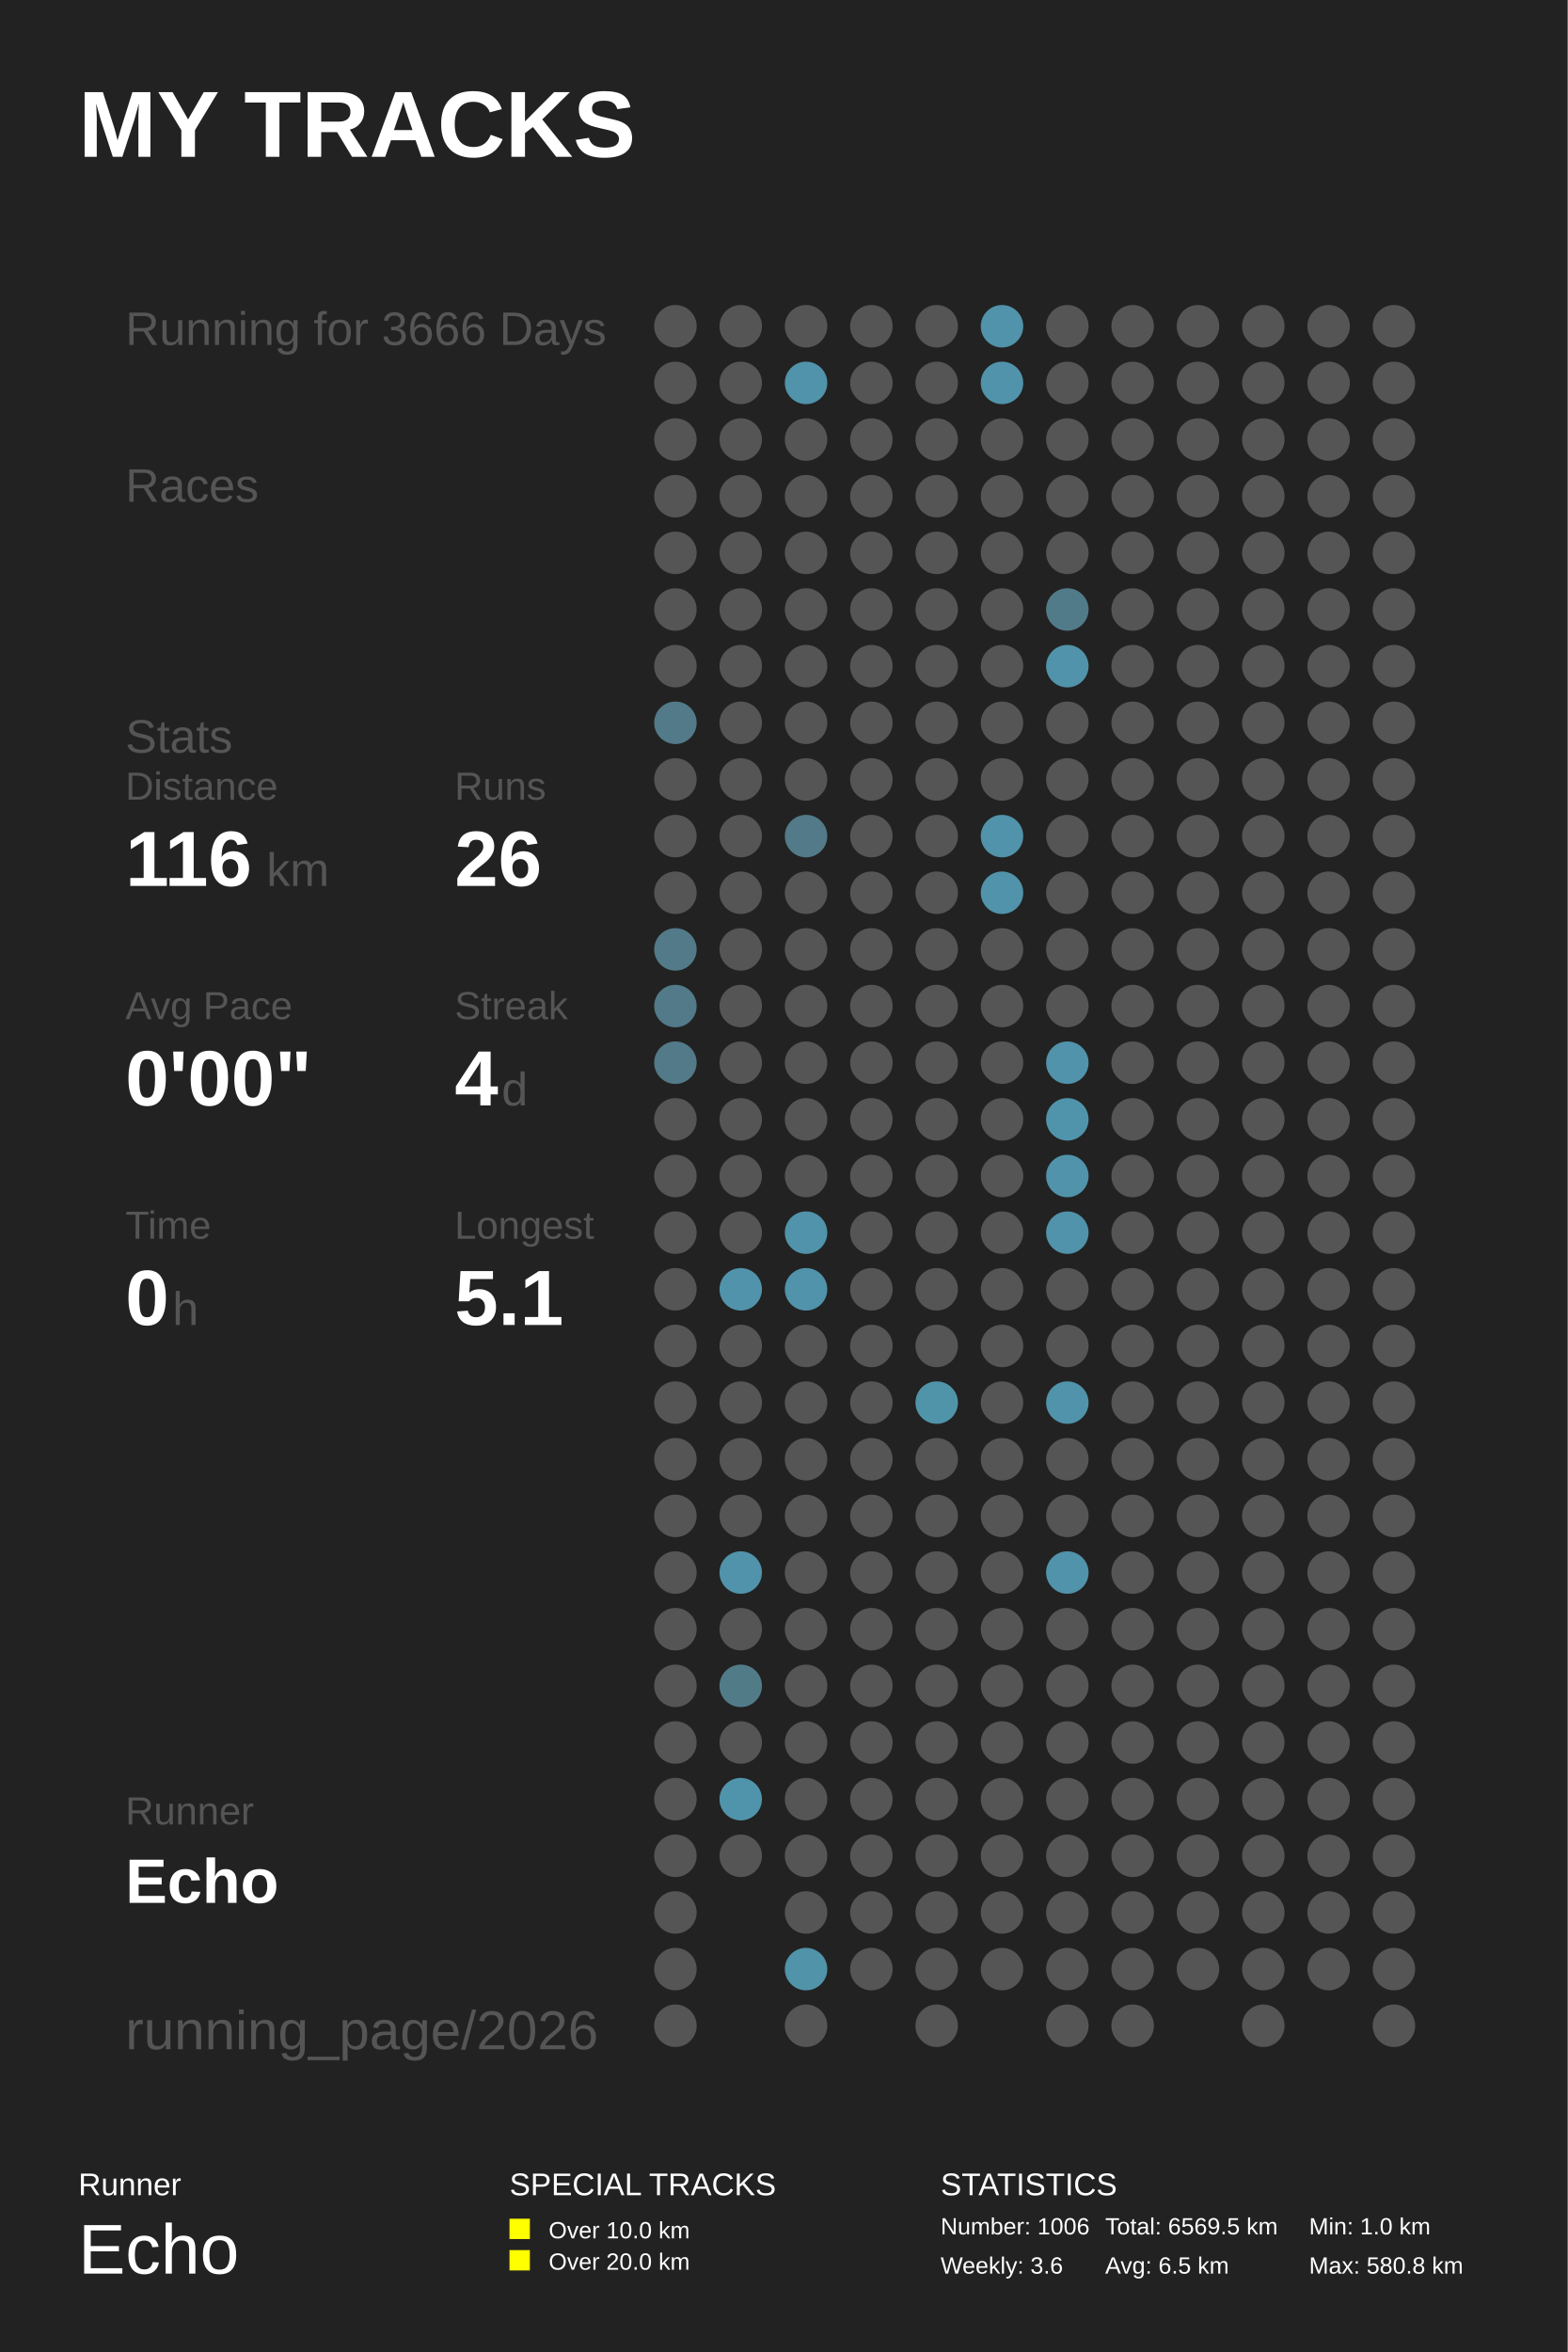
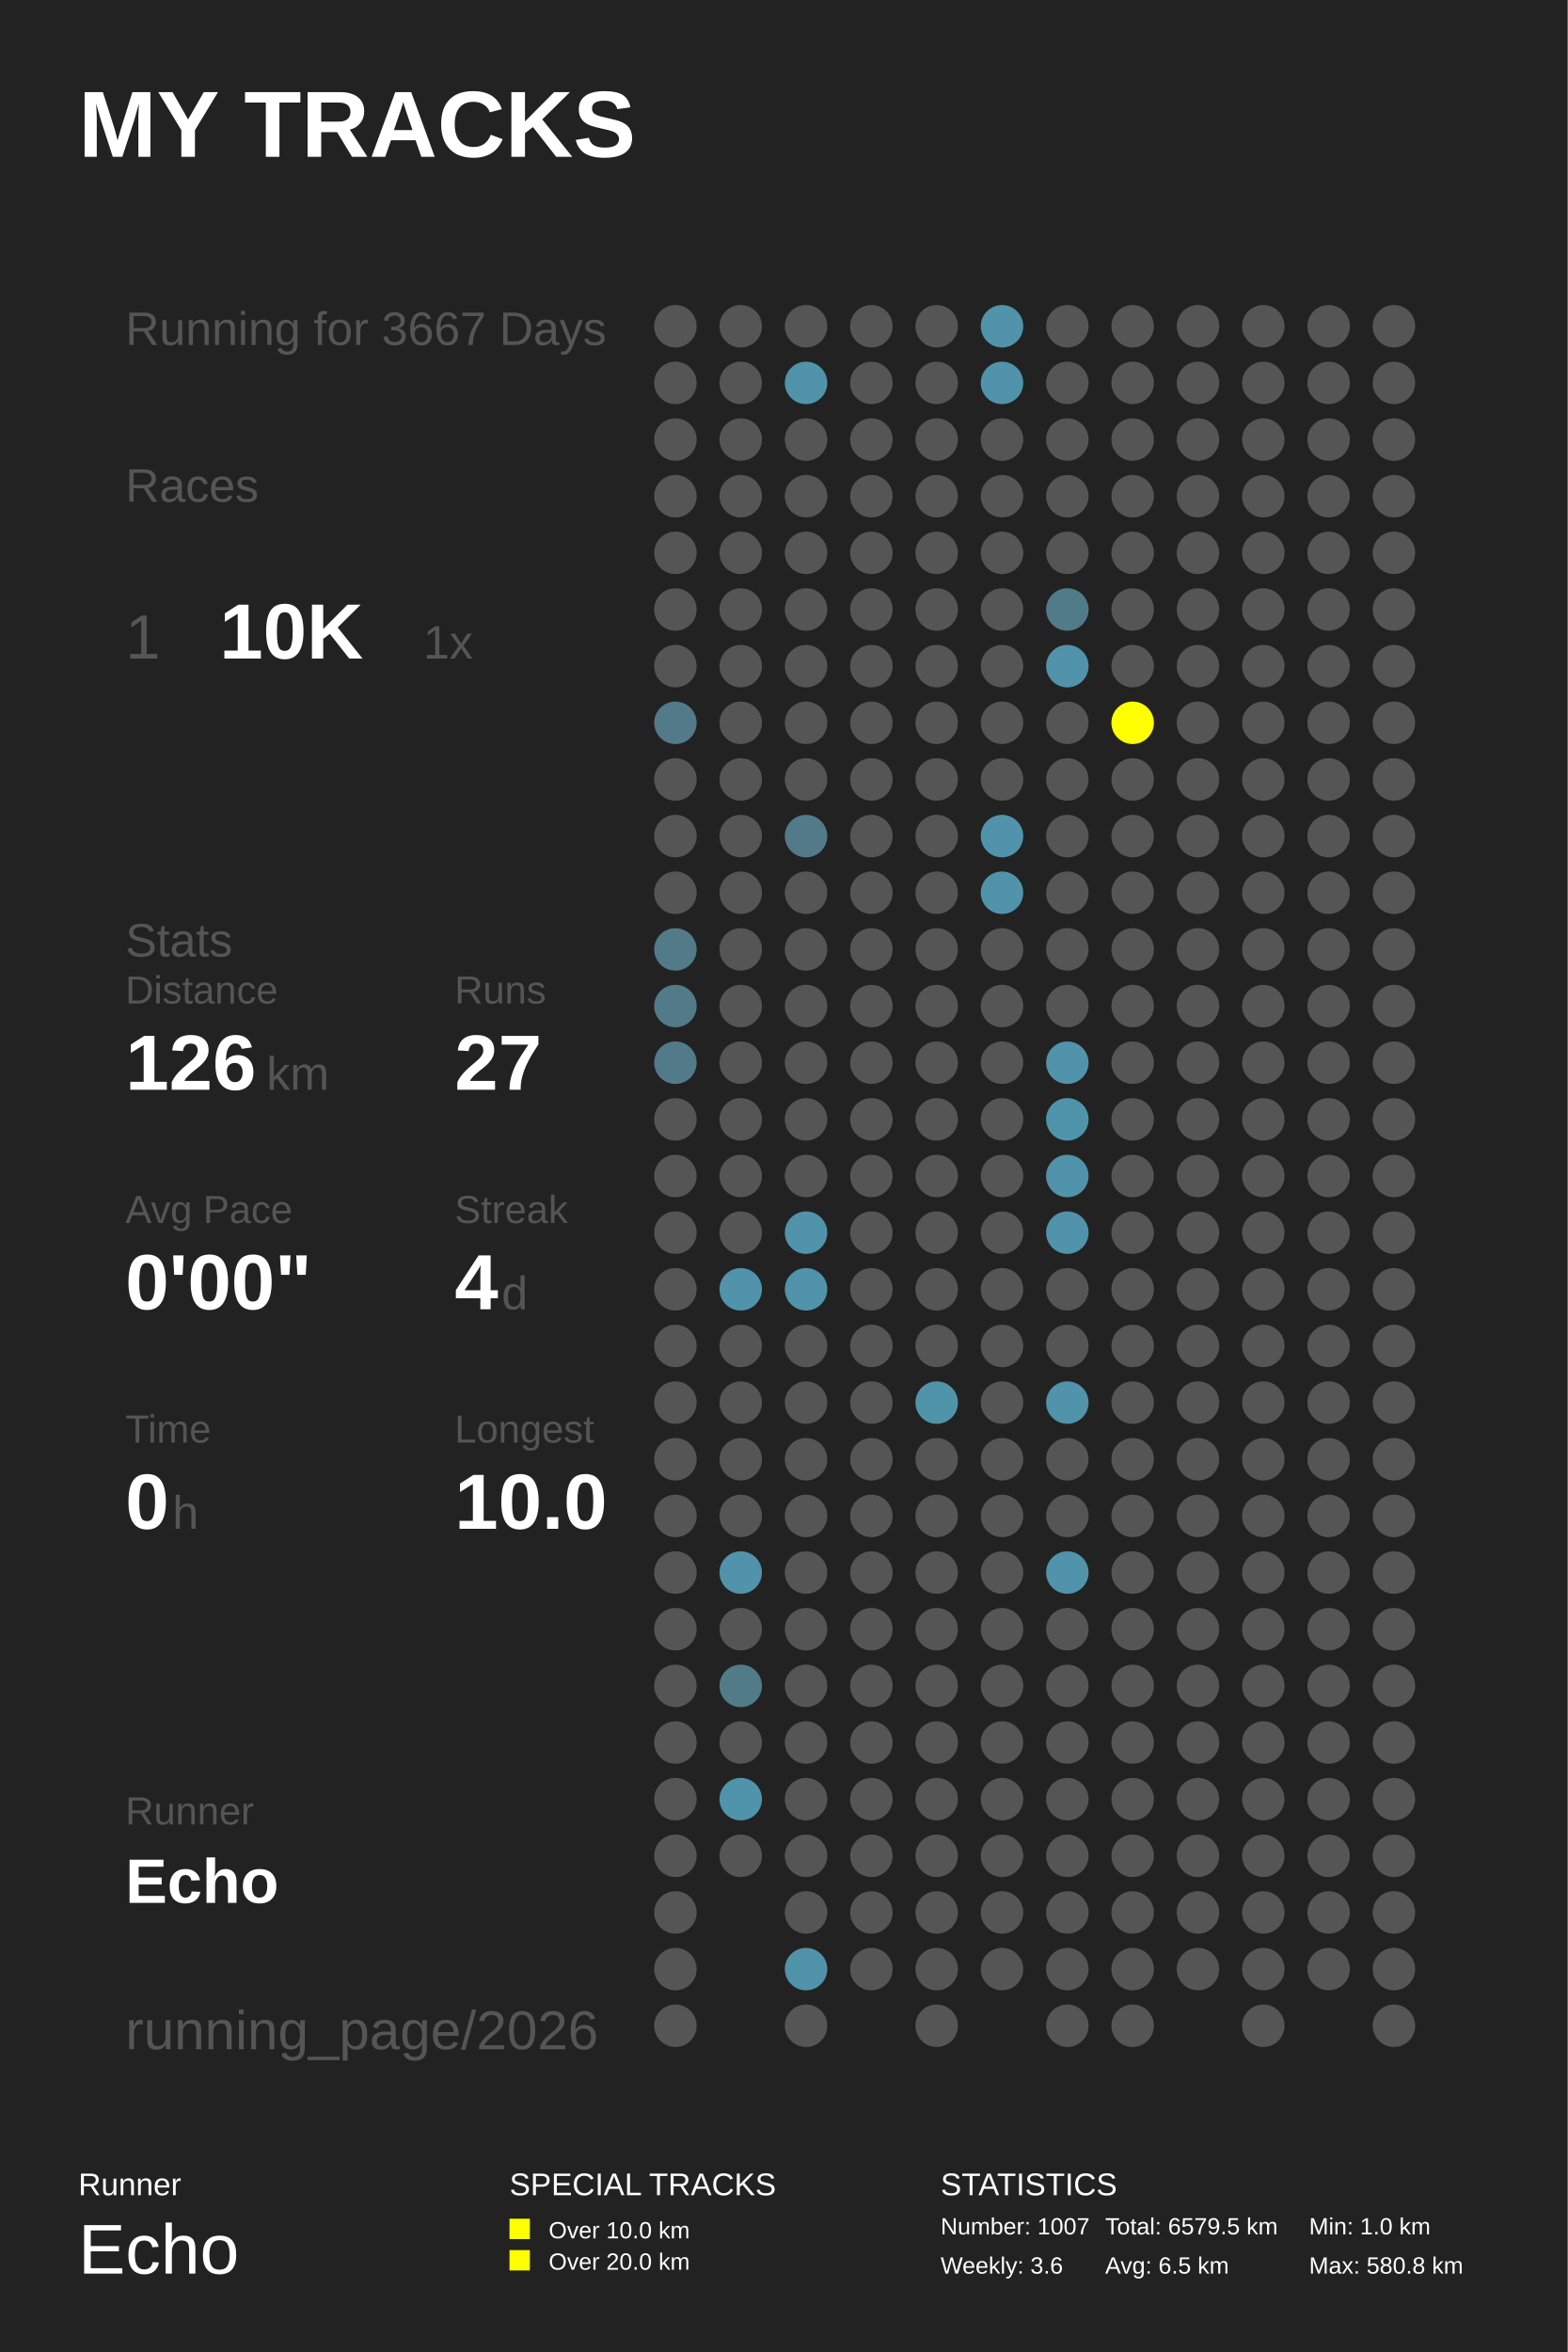
<svg xmlns="http://www.w3.org/2000/svg" baseProfile="full" height="300mm" version="1.1" viewBox="0,0,200,300" width="200mm">
  <defs />
  <rect fill="#222222" height="300" width="200" x="0" y="0" />
  <text fill="#FFFFFF" style="font-size:12px; font-family:Arial; font-weight:bold;" x="10" y="20">MY TRACKS</text>
  <text fill="#FFFFFF" style="font-size:4px; font-family:Arial" x="10" y="280">Runner</text>
  <text fill="#FFFFFF" style="font-size:9px; font-family:Arial" x="10" y="290">Echo</text>
  <text fill="#FFFFFF" style="font-size:4px; font-family:Arial" x="65" y="280">SPECIAL TRACKS</text>
  <rect fill="#FFFF00" height="2.6" width="2.6" x="65" y="283" />
  <text fill="#FFFFFF" style="font-size:3px; font-family:Arial" x="70" y="285.5">Over 10.0 km</text>
  <rect fill="#FFFF00" height="2.6" width="2.6" x="65" y="287" />
  <text fill="#FFFFFF" style="font-size:3px; font-family:Arial" x="70" y="289.5">Over 20.0 km</text>
  <text fill="#FFFFFF" style="font-size:4px; font-family:Arial" x="120" y="280">STATISTICS</text>
-   <text fill="#FFFFFF" style="font-size:3px; font-family:Arial" x="120" y="285">Number: 1006</text>
+   <text fill="#FFFFFF" style="font-size:3px; font-family:Arial" x="120" y="285">Number: 1007</text>
  <text fill="#FFFFFF" style="font-size:3px; font-family:Arial" x="120" y="290">Weekly: 3.6</text>
-   <text fill="#FFFFFF" style="font-size:3px; font-family:Arial" x="141" y="285">Total: 6569.5 km</text>
+   <text fill="#FFFFFF" style="font-size:3px; font-family:Arial" x="141" y="285">Total: 6579.5 km</text>
  <text fill="#FFFFFF" style="font-size:3px; font-family:Arial" x="141" y="290">Avg: 6.5 km</text>
  <text fill="#FFFFFF" style="font-size:3px; font-family:Arial" x="167" y="285">Min: 1.0 km</text>
  <text fill="#FFFFFF" style="font-size:3px; font-family:Arial" x="167" y="290">Max: 580.8 km</text>
-   <text fill="#555555" style="font-size:6px; font-family:Arial;" x="16" y="44">Running for 3666 Days</text>
+   <text fill="#555555" style="font-size:6px; font-family:Arial;" x="16" y="44">Running for 3667 Days</text>
  <text fill="#555555" style="font-size:6px; font-family:Arial;" x="16" y="64">Races</text>
-   <text fill="#555555" style="font-size:6px; font-family:Arial;" x="16" y="96">Stats</text>
-   <text fill="#555555" style="font-size:5px; font-family:Arial;" x="16" y="102">Distance</text>
-   <text fill="#FFFFFF" style="font-size:10px; font-family:Arial; font-weight:bold;" x="16" y="113">116</text>
-   <text fill="#555555" style="font-size:6px; font-family:Arial;" x="34" y="113">km</text>
-   <text fill="#555555" style="font-size:5px; font-family:Arial;" x="58" y="102">Runs</text>
-   <text fill="#FFFFFF" style="font-size:10px; font-family:Arial; font-weight:bold;" x="58" y="113">26</text>
-   <text fill="#555555" style="font-size:5px; font-family:Arial;" x="16" y="130">Avg Pace</text>
-   <text fill="#FFFFFF" style="font-size:10px; font-family:Arial; font-weight:bold;" x="16" y="141">0'00"</text>
-   <text fill="#555555" style="font-size:5px; font-family:Arial;" x="58" y="130">Streak</text>
-   <text fill="#FFFFFF" style="font-size:10px; font-family:Arial; font-weight:bold;" x="58" y="141">4</text>
-   <text fill="#555555" style="font-size:6px; font-family:Arial;" x="64" y="141">d</text>
-   <text fill="#555555" style="font-size:5px; font-family:Arial;" x="16" y="158">Time</text>
-   <text fill="#FFFFFF" style="font-size:10px; font-family:Arial; font-weight:bold;" x="16" y="169">0</text>
-   <text fill="#555555" style="font-size:6px; font-family:Arial;" x="22" y="169">h</text>
-   <text fill="#555555" style="font-size:5px; font-family:Arial;" x="58" y="158">Longest</text>
-   <text fill="#FFFFFF" style="font-size:10px; font-family:Arial; font-weight:bold;" x="58" y="169">5.1</text>
+   <text fill="#555555" style="font-size:8px; font-family:Arial;" x="16" y="84">1</text>
+   <text fill="#FFFFFF" style="font-size:10px; font-family:Arial; font-weight:bold;" x="28" y="84">10K</text>
+   <text fill="#555555" style="font-size:6px; font-family:Arial;" x="54" y="84">1x</text>
+   <text fill="#555555" style="font-size:6px; font-family:Arial;" x="16" y="122">Stats</text>
+   <text fill="#555555" style="font-size:5px; font-family:Arial;" x="16" y="128">Distance</text>
+   <text fill="#FFFFFF" style="font-size:10px; font-family:Arial; font-weight:bold;" x="16" y="139">126</text>
+   <text fill="#555555" style="font-size:6px; font-family:Arial;" x="34" y="139">km</text>
+   <text fill="#555555" style="font-size:5px; font-family:Arial;" x="58" y="128">Runs</text>
+   <text fill="#FFFFFF" style="font-size:10px; font-family:Arial; font-weight:bold;" x="58" y="139">27</text>
+   <text fill="#555555" style="font-size:5px; font-family:Arial;" x="16" y="156">Avg Pace</text>
+   <text fill="#FFFFFF" style="font-size:10px; font-family:Arial; font-weight:bold;" x="16" y="167">0'00"</text>
+   <text fill="#555555" style="font-size:5px; font-family:Arial;" x="58" y="156">Streak</text>
+   <text fill="#FFFFFF" style="font-size:10px; font-family:Arial; font-weight:bold;" x="58" y="167">4</text>
+   <text fill="#555555" style="font-size:6px; font-family:Arial;" x="64" y="167">d</text>
+   <text fill="#555555" style="font-size:5px; font-family:Arial;" x="16" y="184">Time</text>
+   <text fill="#FFFFFF" style="font-size:10px; font-family:Arial; font-weight:bold;" x="16" y="195">0</text>
+   <text fill="#555555" style="font-size:6px; font-family:Arial;" x="22" y="195">h</text>
+   <text fill="#555555" style="font-size:5px; font-family:Arial;" x="58" y="184">Longest</text>
+   <text fill="#FFFFFF" style="font-size:10px; font-family:Arial; font-weight:bold;" x="58" y="195">10.0</text>
  <text fill="#555555" style="font-size:5px; font-family:Arial;" x="16" y="232.71">Runner</text>
  <text fill="#FFFFFF" style="font-size:8px; font-family:Arial; font-weight:bold;" x="16" y="242.71">Echo</text>
  <text fill="#555555" style="font-size:7px; font-family:Arial;" x="16" y="261.387">running_page/2026</text>
  <circle cx="86.167" cy="41.613" fill="#555555" r="2.71" />
  <circle cx="86.167" cy="48.839" fill="#555555" r="2.71" />
  <circle cx="86.167" cy="56.065" fill="#555555" r="2.71" />
  <circle cx="86.167" cy="63.29" fill="#555555" r="2.71" />
  <circle cx="86.167" cy="70.516" fill="#555555" r="2.71" />
  <circle cx="86.167" cy="77.742" fill="#555555" r="2.71" />
  <circle cx="86.167" cy="84.968" fill="#555555" r="2.71" />
  <circle cx="86.167" cy="92.194" fill="#527a88" r="2.71" />
  <circle cx="86.167" cy="99.419" fill="#555555" r="2.71" />
  <circle cx="86.167" cy="106.645" fill="#555555" r="2.71" />
  <circle cx="86.167" cy="113.871" fill="#555555" r="2.71" />
  <circle cx="86.167" cy="121.097" fill="#527a88" r="2.71" />
  <circle cx="86.167" cy="128.323" fill="#527a88" r="2.71" />
  <circle cx="86.167" cy="135.548" fill="#527a88" r="2.71" />
  <circle cx="86.167" cy="142.774" fill="#555555" r="2.71" />
  <circle cx="86.167" cy="150.0" fill="#555555" r="2.71" />
  <circle cx="86.167" cy="157.226" fill="#555555" r="2.71" />
  <circle cx="86.167" cy="164.452" fill="#555555" r="2.71" />
  <circle cx="86.167" cy="171.677" fill="#555555" r="2.71" />
  <circle cx="86.167" cy="178.903" fill="#555555" r="2.71" />
  <circle cx="86.167" cy="186.129" fill="#555555" r="2.71" />
  <circle cx="86.167" cy="193.355" fill="#555555" r="2.71" />
  <circle cx="86.167" cy="200.581" fill="#555555" r="2.71" />
  <circle cx="86.167" cy="207.806" fill="#555555" r="2.71" />
  <circle cx="86.167" cy="215.032" fill="#555555" r="2.71" />
  <circle cx="86.167" cy="222.258" fill="#555555" r="2.71" />
  <circle cx="86.167" cy="229.484" fill="#555555" r="2.71" />
  <circle cx="86.167" cy="236.71" fill="#555555" r="2.71" />
  <circle cx="86.167" cy="243.935" fill="#555555" r="2.71" />
  <circle cx="86.167" cy="251.161" fill="#555555" r="2.71" />
  <circle cx="86.167" cy="258.387" fill="#555555" r="2.71" />
  <circle cx="94.5" cy="41.613" fill="#555555" r="2.71" />
  <circle cx="94.5" cy="48.839" fill="#555555" r="2.71" />
  <circle cx="94.5" cy="56.065" fill="#555555" r="2.71" />
  <circle cx="94.5" cy="63.29" fill="#555555" r="2.71" />
  <circle cx="94.5" cy="70.516" fill="#555555" r="2.71" />
  <circle cx="94.5" cy="77.742" fill="#555555" r="2.71" />
  <circle cx="94.5" cy="84.968" fill="#555555" r="2.71" />
  <circle cx="94.5" cy="92.194" fill="#555555" r="2.71" />
  <circle cx="94.5" cy="99.419" fill="#555555" r="2.71" />
  <circle cx="94.5" cy="106.645" fill="#555555" r="2.71" />
  <circle cx="94.5" cy="113.871" fill="#555555" r="2.71" />
  <circle cx="94.5" cy="121.097" fill="#555555" r="2.71" />
  <circle cx="94.5" cy="128.323" fill="#555555" r="2.71" />
  <circle cx="94.5" cy="135.548" fill="#555555" r="2.71" />
  <circle cx="94.5" cy="142.774" fill="#555555" r="2.71" />
  <circle cx="94.5" cy="150.0" fill="#555555" r="2.71" />
  <circle cx="94.5" cy="157.226" fill="#555555" r="2.71" />
  <circle cx="94.5" cy="164.452" fill="#5093aa" r="2.71" />
  <circle cx="94.5" cy="171.677" fill="#555555" r="2.71" />
  <circle cx="94.5" cy="178.903" fill="#555555" r="2.71" />
  <circle cx="94.5" cy="186.129" fill="#555555" r="2.71" />
  <circle cx="94.5" cy="193.355" fill="#555555" r="2.71" />
  <circle cx="94.5" cy="200.581" fill="#5093aa" r="2.71" />
  <circle cx="94.5" cy="207.806" fill="#555555" r="2.71" />
  <circle cx="94.5" cy="215.032" fill="#527b88" r="2.71" />
  <circle cx="94.5" cy="222.258" fill="#555555" r="2.71" />
  <circle cx="94.5" cy="229.484" fill="#5094ab" r="2.71" />
  <circle cx="94.5" cy="236.71" fill="#555555" r="2.71" />
  <circle cx="102.833" cy="41.613" fill="#555555" r="2.71" />
  <circle cx="102.833" cy="48.839" fill="#5093aa" r="2.71" />
  <circle cx="102.833" cy="56.065" fill="#555555" r="2.71" />
  <circle cx="102.833" cy="63.29" fill="#555555" r="2.71" />
  <circle cx="102.833" cy="70.516" fill="#555555" r="2.71" />
  <circle cx="102.833" cy="77.742" fill="#555555" r="2.71" />
  <circle cx="102.833" cy="84.968" fill="#555555" r="2.71" />
  <circle cx="102.833" cy="92.194" fill="#555555" r="2.71" />
  <circle cx="102.833" cy="99.419" fill="#555555" r="2.71" />
  <circle cx="102.833" cy="106.645" fill="#527a88" r="2.71" />
  <circle cx="102.833" cy="113.871" fill="#555555" r="2.71" />
  <circle cx="102.833" cy="121.097" fill="#555555" r="2.71" />
  <circle cx="102.833" cy="128.323" fill="#555555" r="2.71" />
  <circle cx="102.833" cy="135.548" fill="#555555" r="2.71" />
  <circle cx="102.833" cy="142.774" fill="#555555" r="2.71" />
  <circle cx="102.833" cy="150.0" fill="#555555" r="2.71" />
  <circle cx="102.833" cy="157.226" fill="#5093aa" r="2.71" />
  <circle cx="102.833" cy="164.452" fill="#5093aa" r="2.71" />
  <circle cx="102.833" cy="171.677" fill="#555555" r="2.71" />
  <circle cx="102.833" cy="178.903" fill="#555555" r="2.71" />
  <circle cx="102.833" cy="186.129" fill="#555555" r="2.71" />
  <circle cx="102.833" cy="193.355" fill="#555555" r="2.71" />
  <circle cx="102.833" cy="200.581" fill="#555555" r="2.71" />
  <circle cx="102.833" cy="207.806" fill="#555555" r="2.71" />
  <circle cx="102.833" cy="215.032" fill="#555555" r="2.71" />
  <circle cx="102.833" cy="222.258" fill="#555555" r="2.71" />
  <circle cx="102.833" cy="229.484" fill="#555555" r="2.71" />
  <circle cx="102.833" cy="236.71" fill="#555555" r="2.71" />
  <circle cx="102.833" cy="243.935" fill="#555555" r="2.71" />
  <circle cx="102.833" cy="251.161" fill="#5193a9" r="2.71" />
  <circle cx="102.833" cy="258.387" fill="#555555" r="2.71" />
  <circle cx="111.167" cy="41.613" fill="#555555" r="2.71" />
  <circle cx="111.167" cy="48.839" fill="#555555" r="2.71" />
  <circle cx="111.167" cy="56.065" fill="#555555" r="2.71" />
  <circle cx="111.167" cy="63.29" fill="#555555" r="2.71" />
  <circle cx="111.167" cy="70.516" fill="#555555" r="2.71" />
  <circle cx="111.167" cy="77.742" fill="#555555" r="2.71" />
  <circle cx="111.167" cy="84.968" fill="#555555" r="2.71" />
  <circle cx="111.167" cy="92.194" fill="#555555" r="2.71" />
  <circle cx="111.167" cy="99.419" fill="#555555" r="2.71" />
  <circle cx="111.167" cy="106.645" fill="#555555" r="2.71" />
  <circle cx="111.167" cy="113.871" fill="#555555" r="2.71" />
  <circle cx="111.167" cy="121.097" fill="#555555" r="2.71" />
  <circle cx="111.167" cy="128.323" fill="#555555" r="2.71" />
  <circle cx="111.167" cy="135.548" fill="#555555" r="2.71" />
  <circle cx="111.167" cy="142.774" fill="#555555" r="2.71" />
  <circle cx="111.167" cy="150.0" fill="#555555" r="2.71" />
  <circle cx="111.167" cy="157.226" fill="#555555" r="2.71" />
  <circle cx="111.167" cy="164.452" fill="#555555" r="2.71" />
  <circle cx="111.167" cy="171.677" fill="#555555" r="2.71" />
  <circle cx="111.167" cy="178.903" fill="#555555" r="2.71" />
  <circle cx="111.167" cy="186.129" fill="#555555" r="2.71" />
  <circle cx="111.167" cy="193.355" fill="#555555" r="2.71" />
  <circle cx="111.167" cy="200.581" fill="#555555" r="2.71" />
  <circle cx="111.167" cy="207.806" fill="#555555" r="2.71" />
  <circle cx="111.167" cy="215.032" fill="#555555" r="2.71" />
  <circle cx="111.167" cy="222.258" fill="#555555" r="2.71" />
  <circle cx="111.167" cy="229.484" fill="#555555" r="2.71" />
  <circle cx="111.167" cy="236.71" fill="#555555" r="2.71" />
  <circle cx="111.167" cy="243.935" fill="#555555" r="2.71" />
  <circle cx="111.167" cy="251.161" fill="#555555" r="2.71" />
  <circle cx="119.5" cy="41.613" fill="#555555" r="2.71" />
  <circle cx="119.5" cy="48.839" fill="#555555" r="2.71" />
  <circle cx="119.5" cy="56.065" fill="#555555" r="2.71" />
  <circle cx="119.5" cy="63.29" fill="#555555" r="2.71" />
  <circle cx="119.5" cy="70.516" fill="#555555" r="2.71" />
  <circle cx="119.5" cy="77.742" fill="#555555" r="2.71" />
  <circle cx="119.5" cy="84.968" fill="#555555" r="2.71" />
  <circle cx="119.5" cy="92.194" fill="#555555" r="2.71" />
  <circle cx="119.5" cy="99.419" fill="#555555" r="2.71" />
  <circle cx="119.5" cy="106.645" fill="#555555" r="2.71" />
  <circle cx="119.5" cy="113.871" fill="#555555" r="2.71" />
  <circle cx="119.5" cy="121.097" fill="#555555" r="2.71" />
  <circle cx="119.5" cy="128.323" fill="#555555" r="2.71" />
  <circle cx="119.5" cy="135.548" fill="#555555" r="2.71" />
  <circle cx="119.5" cy="142.774" fill="#555555" r="2.71" />
  <circle cx="119.5" cy="150.0" fill="#555555" r="2.71" />
  <circle cx="119.5" cy="157.226" fill="#555555" r="2.71" />
  <circle cx="119.5" cy="164.452" fill="#555555" r="2.71" />
  <circle cx="119.5" cy="171.677" fill="#555555" r="2.71" />
  <circle cx="119.5" cy="178.903" fill="#5094aa" r="2.71" />
  <circle cx="119.5" cy="186.129" fill="#555555" r="2.71" />
  <circle cx="119.5" cy="193.355" fill="#555555" r="2.71" />
  <circle cx="119.5" cy="200.581" fill="#555555" r="2.71" />
  <circle cx="119.5" cy="207.806" fill="#555555" r="2.71" />
  <circle cx="119.5" cy="215.032" fill="#555555" r="2.71" />
  <circle cx="119.5" cy="222.258" fill="#555555" r="2.71" />
  <circle cx="119.5" cy="229.484" fill="#555555" r="2.71" />
  <circle cx="119.5" cy="236.71" fill="#555555" r="2.71" />
  <circle cx="119.5" cy="243.935" fill="#555555" r="2.71" />
  <circle cx="119.5" cy="251.161" fill="#555555" r="2.71" />
  <circle cx="119.5" cy="258.387" fill="#555555" r="2.71" />
  <circle cx="127.833" cy="41.613" fill="#5093aa" r="2.71" />
  <circle cx="127.833" cy="48.839" fill="#5093aa" r="2.71" />
  <circle cx="127.833" cy="56.065" fill="#555555" r="2.71" />
  <circle cx="127.833" cy="63.29" fill="#555555" r="2.71" />
  <circle cx="127.833" cy="70.516" fill="#555555" r="2.71" />
  <circle cx="127.833" cy="77.742" fill="#555555" r="2.71" />
  <circle cx="127.833" cy="84.968" fill="#555555" r="2.71" />
  <circle cx="127.833" cy="92.194" fill="#555555" r="2.71" />
  <circle cx="127.833" cy="99.419" fill="#555555" r="2.71" />
  <circle cx="127.833" cy="106.645" fill="#5093aa" r="2.71" />
  <circle cx="127.833" cy="113.871" fill="#5093aa" r="2.71" />
  <circle cx="127.833" cy="121.097" fill="#555555" r="2.71" />
  <circle cx="127.833" cy="128.323" fill="#555555" r="2.71" />
  <circle cx="127.833" cy="135.548" fill="#555555" r="2.71" />
  <circle cx="127.833" cy="142.774" fill="#555555" r="2.71" />
  <circle cx="127.833" cy="150.0" fill="#555555" r="2.71" />
  <circle cx="127.833" cy="157.226" fill="#555555" r="2.71" />
  <circle cx="127.833" cy="164.452" fill="#555555" r="2.71" />
  <circle cx="127.833" cy="171.677" fill="#555555" r="2.71" />
  <circle cx="127.833" cy="178.903" fill="#555555" r="2.71" />
  <circle cx="127.833" cy="186.129" fill="#555555" r="2.71" />
  <circle cx="127.833" cy="193.355" fill="#555555" r="2.71" />
  <circle cx="127.833" cy="200.581" fill="#555555" r="2.71" />
  <circle cx="127.833" cy="207.806" fill="#555555" r="2.71" />
  <circle cx="127.833" cy="215.032" fill="#555555" r="2.71" />
  <circle cx="127.833" cy="222.258" fill="#555555" r="2.71" />
  <circle cx="127.833" cy="229.484" fill="#555555" r="2.71" />
  <circle cx="127.833" cy="236.71" fill="#555555" r="2.71" />
  <circle cx="127.833" cy="243.935" fill="#555555" r="2.71" />
  <circle cx="127.833" cy="251.161" fill="#555555" r="2.71" />
  <circle cx="136.167" cy="41.613" fill="#555555" r="2.71" />
  <circle cx="136.167" cy="48.839" fill="#555555" r="2.71" />
  <circle cx="136.167" cy="56.065" fill="#555555" r="2.71" />
  <circle cx="136.167" cy="63.29" fill="#555555" r="2.71" />
  <circle cx="136.167" cy="70.516" fill="#555555" r="2.71" />
  <circle cx="136.167" cy="77.742" fill="#527b89" r="2.71" />
  <circle cx="136.167" cy="84.968" fill="#5093aa" r="2.71" />
  <circle cx="136.167" cy="92.194" fill="#555555" r="2.71" />
  <circle cx="136.167" cy="99.419" fill="#555555" r="2.71" />
  <circle cx="136.167" cy="106.645" fill="#555555" r="2.71" />
  <circle cx="136.167" cy="113.871" fill="#555555" r="2.71" />
  <circle cx="136.167" cy="121.097" fill="#555555" r="2.71" />
  <circle cx="136.167" cy="128.323" fill="#555555" r="2.71" />
  <circle cx="136.167" cy="135.548" fill="#5093aa" r="2.71" />
  <circle cx="136.167" cy="142.774" fill="#5094ab" r="2.71" />
  <circle cx="136.167" cy="150.0" fill="#5093aa" r="2.71" />
  <circle cx="136.167" cy="157.226" fill="#5093aa" r="2.71" />
  <circle cx="136.167" cy="164.452" fill="#555555" r="2.71" />
  <circle cx="136.167" cy="171.677" fill="#555555" r="2.71" />
  <circle cx="136.167" cy="178.903" fill="#5093aa" r="2.71" />
  <circle cx="136.167" cy="186.129" fill="#555555" r="2.71" />
  <circle cx="136.167" cy="193.355" fill="#555555" r="2.71" />
  <circle cx="136.167" cy="200.581" fill="#5093aa" r="2.71" />
  <circle cx="136.167" cy="207.806" fill="#555555" r="2.71" />
  <circle cx="136.167" cy="215.032" fill="#555555" r="2.71" />
  <circle cx="136.167" cy="222.258" fill="#555555" r="2.71" />
  <circle cx="136.167" cy="229.484" fill="#555555" r="2.71" />
  <circle cx="136.167" cy="236.71" fill="#555555" r="2.71" />
  <circle cx="136.167" cy="243.935" fill="#555555" r="2.71" />
  <circle cx="136.167" cy="251.161" fill="#555555" r="2.71" />
  <circle cx="136.167" cy="258.387" fill="#555555" r="2.71" />
  <circle cx="144.5" cy="41.613" fill="#555555" r="2.71" />
  <circle cx="144.5" cy="48.839" fill="#555555" r="2.71" />
  <circle cx="144.5" cy="56.065" fill="#555555" r="2.71" />
  <circle cx="144.5" cy="63.29" fill="#555555" r="2.71" />
  <circle cx="144.5" cy="70.516" fill="#555555" r="2.71" />
  <circle cx="144.5" cy="77.742" fill="#555555" r="2.71" />
  <circle cx="144.5" cy="84.968" fill="#555555" r="2.71" />
-   <circle cx="144.5" cy="92.194" fill="#555555" r="2.71" />
+   <circle cx="144.5" cy="92.194" fill="#FFFF00" r="2.71" />
  <circle cx="144.5" cy="99.419" fill="#555555" r="2.71" />
  <circle cx="144.5" cy="106.645" fill="#555555" r="2.71" />
  <circle cx="144.5" cy="113.871" fill="#555555" r="2.71" />
  <circle cx="144.5" cy="121.097" fill="#555555" r="2.71" />
  <circle cx="144.5" cy="128.323" fill="#555555" r="2.71" />
  <circle cx="144.5" cy="135.548" fill="#555555" r="2.71" />
  <circle cx="144.5" cy="142.774" fill="#555555" r="2.71" />
  <circle cx="144.5" cy="150.0" fill="#555555" r="2.71" />
  <circle cx="144.5" cy="157.226" fill="#555555" r="2.71" />
  <circle cx="144.5" cy="164.452" fill="#555555" r="2.71" />
  <circle cx="144.5" cy="171.677" fill="#555555" r="2.71" />
  <circle cx="144.5" cy="178.903" fill="#555555" r="2.71" />
  <circle cx="144.5" cy="186.129" fill="#555555" r="2.71" />
  <circle cx="144.5" cy="193.355" fill="#555555" r="2.71" />
  <circle cx="144.5" cy="200.581" fill="#555555" r="2.71" />
  <circle cx="144.5" cy="207.806" fill="#555555" r="2.71" />
  <circle cx="144.5" cy="215.032" fill="#555555" r="2.71" />
  <circle cx="144.5" cy="222.258" fill="#555555" r="2.71" />
  <circle cx="144.5" cy="229.484" fill="#555555" r="2.71" />
  <circle cx="144.5" cy="236.71" fill="#555555" r="2.71" />
  <circle cx="144.5" cy="243.935" fill="#555555" r="2.71" />
  <circle cx="144.5" cy="251.161" fill="#555555" r="2.71" />
  <circle cx="144.5" cy="258.387" fill="#555555" r="2.71" />
  <circle cx="152.833" cy="41.613" fill="#555555" r="2.71" />
  <circle cx="152.833" cy="48.839" fill="#555555" r="2.71" />
  <circle cx="152.833" cy="56.065" fill="#555555" r="2.71" />
  <circle cx="152.833" cy="63.29" fill="#555555" r="2.71" />
  <circle cx="152.833" cy="70.516" fill="#555555" r="2.71" />
  <circle cx="152.833" cy="77.742" fill="#555555" r="2.71" />
  <circle cx="152.833" cy="84.968" fill="#555555" r="2.71" />
  <circle cx="152.833" cy="92.194" fill="#555555" r="2.71" />
  <circle cx="152.833" cy="99.419" fill="#555555" r="2.71" />
  <circle cx="152.833" cy="106.645" fill="#555555" r="2.71" />
  <circle cx="152.833" cy="113.871" fill="#555555" r="2.71" />
  <circle cx="152.833" cy="121.097" fill="#555555" r="2.71" />
  <circle cx="152.833" cy="128.323" fill="#555555" r="2.71" />
  <circle cx="152.833" cy="135.548" fill="#555555" r="2.71" />
  <circle cx="152.833" cy="142.774" fill="#555555" r="2.71" />
  <circle cx="152.833" cy="150.0" fill="#555555" r="2.71" />
  <circle cx="152.833" cy="157.226" fill="#555555" r="2.71" />
  <circle cx="152.833" cy="164.452" fill="#555555" r="2.71" />
  <circle cx="152.833" cy="171.677" fill="#555555" r="2.71" />
  <circle cx="152.833" cy="178.903" fill="#555555" r="2.71" />
  <circle cx="152.833" cy="186.129" fill="#555555" r="2.71" />
  <circle cx="152.833" cy="193.355" fill="#555555" r="2.71" />
  <circle cx="152.833" cy="200.581" fill="#555555" r="2.71" />
  <circle cx="152.833" cy="207.806" fill="#555555" r="2.71" />
  <circle cx="152.833" cy="215.032" fill="#555555" r="2.71" />
  <circle cx="152.833" cy="222.258" fill="#555555" r="2.71" />
  <circle cx="152.833" cy="229.484" fill="#555555" r="2.71" />
  <circle cx="152.833" cy="236.71" fill="#555555" r="2.71" />
  <circle cx="152.833" cy="243.935" fill="#555555" r="2.71" />
  <circle cx="152.833" cy="251.161" fill="#555555" r="2.71" />
  <circle cx="161.167" cy="41.613" fill="#555555" r="2.71" />
  <circle cx="161.167" cy="48.839" fill="#555555" r="2.71" />
  <circle cx="161.167" cy="56.065" fill="#555555" r="2.71" />
  <circle cx="161.167" cy="63.29" fill="#555555" r="2.71" />
  <circle cx="161.167" cy="70.516" fill="#555555" r="2.71" />
  <circle cx="161.167" cy="77.742" fill="#555555" r="2.71" />
  <circle cx="161.167" cy="84.968" fill="#555555" r="2.71" />
  <circle cx="161.167" cy="92.194" fill="#555555" r="2.71" />
  <circle cx="161.167" cy="99.419" fill="#555555" r="2.71" />
  <circle cx="161.167" cy="106.645" fill="#555555" r="2.71" />
  <circle cx="161.167" cy="113.871" fill="#555555" r="2.71" />
  <circle cx="161.167" cy="121.097" fill="#555555" r="2.71" />
  <circle cx="161.167" cy="128.323" fill="#555555" r="2.71" />
  <circle cx="161.167" cy="135.548" fill="#555555" r="2.71" />
  <circle cx="161.167" cy="142.774" fill="#555555" r="2.71" />
  <circle cx="161.167" cy="150.0" fill="#555555" r="2.71" />
  <circle cx="161.167" cy="157.226" fill="#555555" r="2.71" />
  <circle cx="161.167" cy="164.452" fill="#555555" r="2.71" />
  <circle cx="161.167" cy="171.677" fill="#555555" r="2.71" />
  <circle cx="161.167" cy="178.903" fill="#555555" r="2.71" />
  <circle cx="161.167" cy="186.129" fill="#555555" r="2.71" />
  <circle cx="161.167" cy="193.355" fill="#555555" r="2.71" />
  <circle cx="161.167" cy="200.581" fill="#555555" r="2.71" />
  <circle cx="161.167" cy="207.806" fill="#555555" r="2.71" />
  <circle cx="161.167" cy="215.032" fill="#555555" r="2.71" />
  <circle cx="161.167" cy="222.258" fill="#555555" r="2.71" />
  <circle cx="161.167" cy="229.484" fill="#555555" r="2.71" />
  <circle cx="161.167" cy="236.71" fill="#555555" r="2.71" />
  <circle cx="161.167" cy="243.935" fill="#555555" r="2.71" />
  <circle cx="161.167" cy="251.161" fill="#555555" r="2.71" />
  <circle cx="161.167" cy="258.387" fill="#555555" r="2.71" />
  <circle cx="169.5" cy="41.613" fill="#555555" r="2.71" />
  <circle cx="169.5" cy="48.839" fill="#555555" r="2.71" />
  <circle cx="169.5" cy="56.065" fill="#555555" r="2.71" />
  <circle cx="169.5" cy="63.29" fill="#555555" r="2.71" />
  <circle cx="169.5" cy="70.516" fill="#555555" r="2.71" />
  <circle cx="169.5" cy="77.742" fill="#555555" r="2.71" />
  <circle cx="169.5" cy="84.968" fill="#555555" r="2.71" />
  <circle cx="169.5" cy="92.194" fill="#555555" r="2.71" />
  <circle cx="169.5" cy="99.419" fill="#555555" r="2.71" />
  <circle cx="169.5" cy="106.645" fill="#555555" r="2.71" />
  <circle cx="169.5" cy="113.871" fill="#555555" r="2.71" />
  <circle cx="169.5" cy="121.097" fill="#555555" r="2.71" />
  <circle cx="169.5" cy="128.323" fill="#555555" r="2.71" />
  <circle cx="169.5" cy="135.548" fill="#555555" r="2.71" />
  <circle cx="169.5" cy="142.774" fill="#555555" r="2.71" />
  <circle cx="169.5" cy="150.0" fill="#555555" r="2.71" />
  <circle cx="169.5" cy="157.226" fill="#555555" r="2.71" />
  <circle cx="169.5" cy="164.452" fill="#555555" r="2.71" />
  <circle cx="169.5" cy="171.677" fill="#555555" r="2.71" />
  <circle cx="169.5" cy="178.903" fill="#555555" r="2.71" />
  <circle cx="169.5" cy="186.129" fill="#555555" r="2.71" />
  <circle cx="169.5" cy="193.355" fill="#555555" r="2.71" />
  <circle cx="169.5" cy="200.581" fill="#555555" r="2.71" />
  <circle cx="169.5" cy="207.806" fill="#555555" r="2.71" />
  <circle cx="169.5" cy="215.032" fill="#555555" r="2.71" />
  <circle cx="169.5" cy="222.258" fill="#555555" r="2.71" />
  <circle cx="169.5" cy="229.484" fill="#555555" r="2.71" />
  <circle cx="169.5" cy="236.71" fill="#555555" r="2.71" />
  <circle cx="169.5" cy="243.935" fill="#555555" r="2.71" />
  <circle cx="169.5" cy="251.161" fill="#555555" r="2.71" />
  <circle cx="177.833" cy="41.613" fill="#555555" r="2.71" />
  <circle cx="177.833" cy="48.839" fill="#555555" r="2.71" />
  <circle cx="177.833" cy="56.065" fill="#555555" r="2.71" />
  <circle cx="177.833" cy="63.29" fill="#555555" r="2.71" />
  <circle cx="177.833" cy="70.516" fill="#555555" r="2.71" />
  <circle cx="177.833" cy="77.742" fill="#555555" r="2.71" />
  <circle cx="177.833" cy="84.968" fill="#555555" r="2.71" />
  <circle cx="177.833" cy="92.194" fill="#555555" r="2.71" />
  <circle cx="177.833" cy="99.419" fill="#555555" r="2.71" />
  <circle cx="177.833" cy="106.645" fill="#555555" r="2.71" />
  <circle cx="177.833" cy="113.871" fill="#555555" r="2.71" />
  <circle cx="177.833" cy="121.097" fill="#555555" r="2.71" />
  <circle cx="177.833" cy="128.323" fill="#555555" r="2.71" />
  <circle cx="177.833" cy="135.548" fill="#555555" r="2.71" />
  <circle cx="177.833" cy="142.774" fill="#555555" r="2.71" />
  <circle cx="177.833" cy="150.0" fill="#555555" r="2.71" />
  <circle cx="177.833" cy="157.226" fill="#555555" r="2.71" />
  <circle cx="177.833" cy="164.452" fill="#555555" r="2.71" />
  <circle cx="177.833" cy="171.677" fill="#555555" r="2.71" />
  <circle cx="177.833" cy="178.903" fill="#555555" r="2.71" />
  <circle cx="177.833" cy="186.129" fill="#555555" r="2.71" />
  <circle cx="177.833" cy="193.355" fill="#555555" r="2.71" />
  <circle cx="177.833" cy="200.581" fill="#555555" r="2.71" />
  <circle cx="177.833" cy="207.806" fill="#555555" r="2.71" />
  <circle cx="177.833" cy="215.032" fill="#555555" r="2.71" />
  <circle cx="177.833" cy="222.258" fill="#555555" r="2.71" />
  <circle cx="177.833" cy="229.484" fill="#555555" r="2.71" />
  <circle cx="177.833" cy="236.71" fill="#555555" r="2.71" />
  <circle cx="177.833" cy="243.935" fill="#555555" r="2.71" />
  <circle cx="177.833" cy="251.161" fill="#555555" r="2.71" />
  <circle cx="177.833" cy="258.387" fill="#555555" r="2.71" />
</svg>
